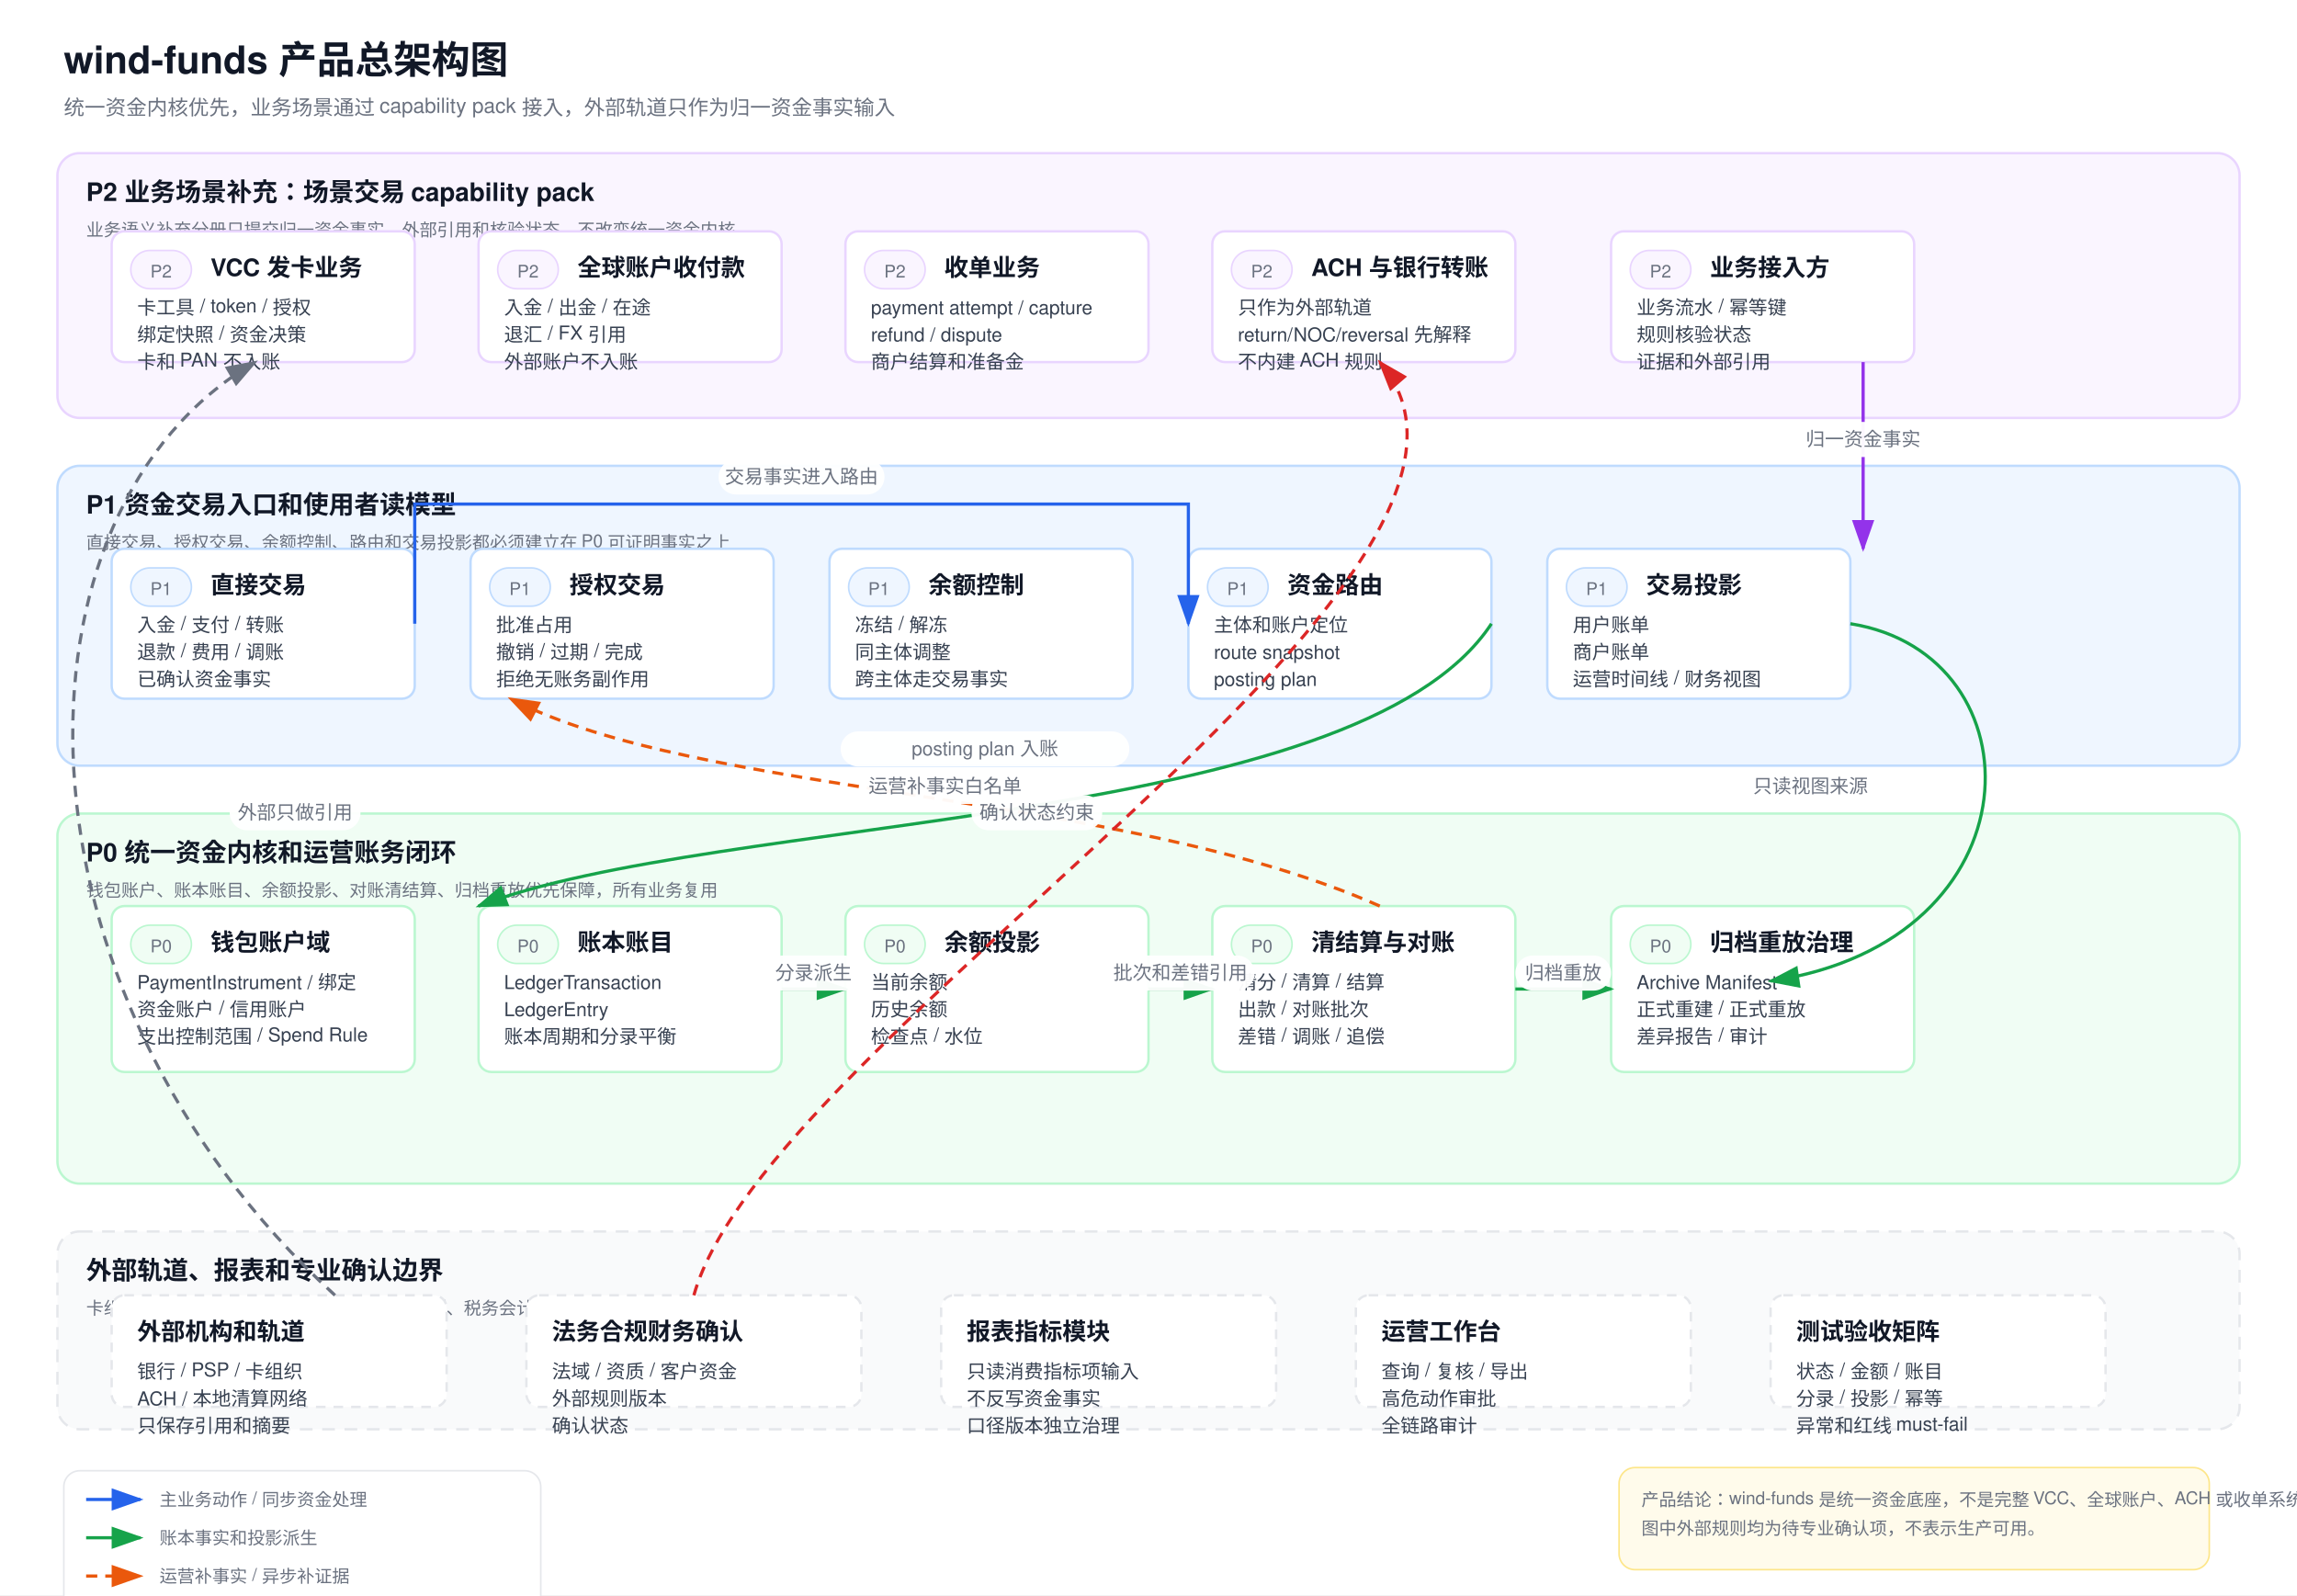
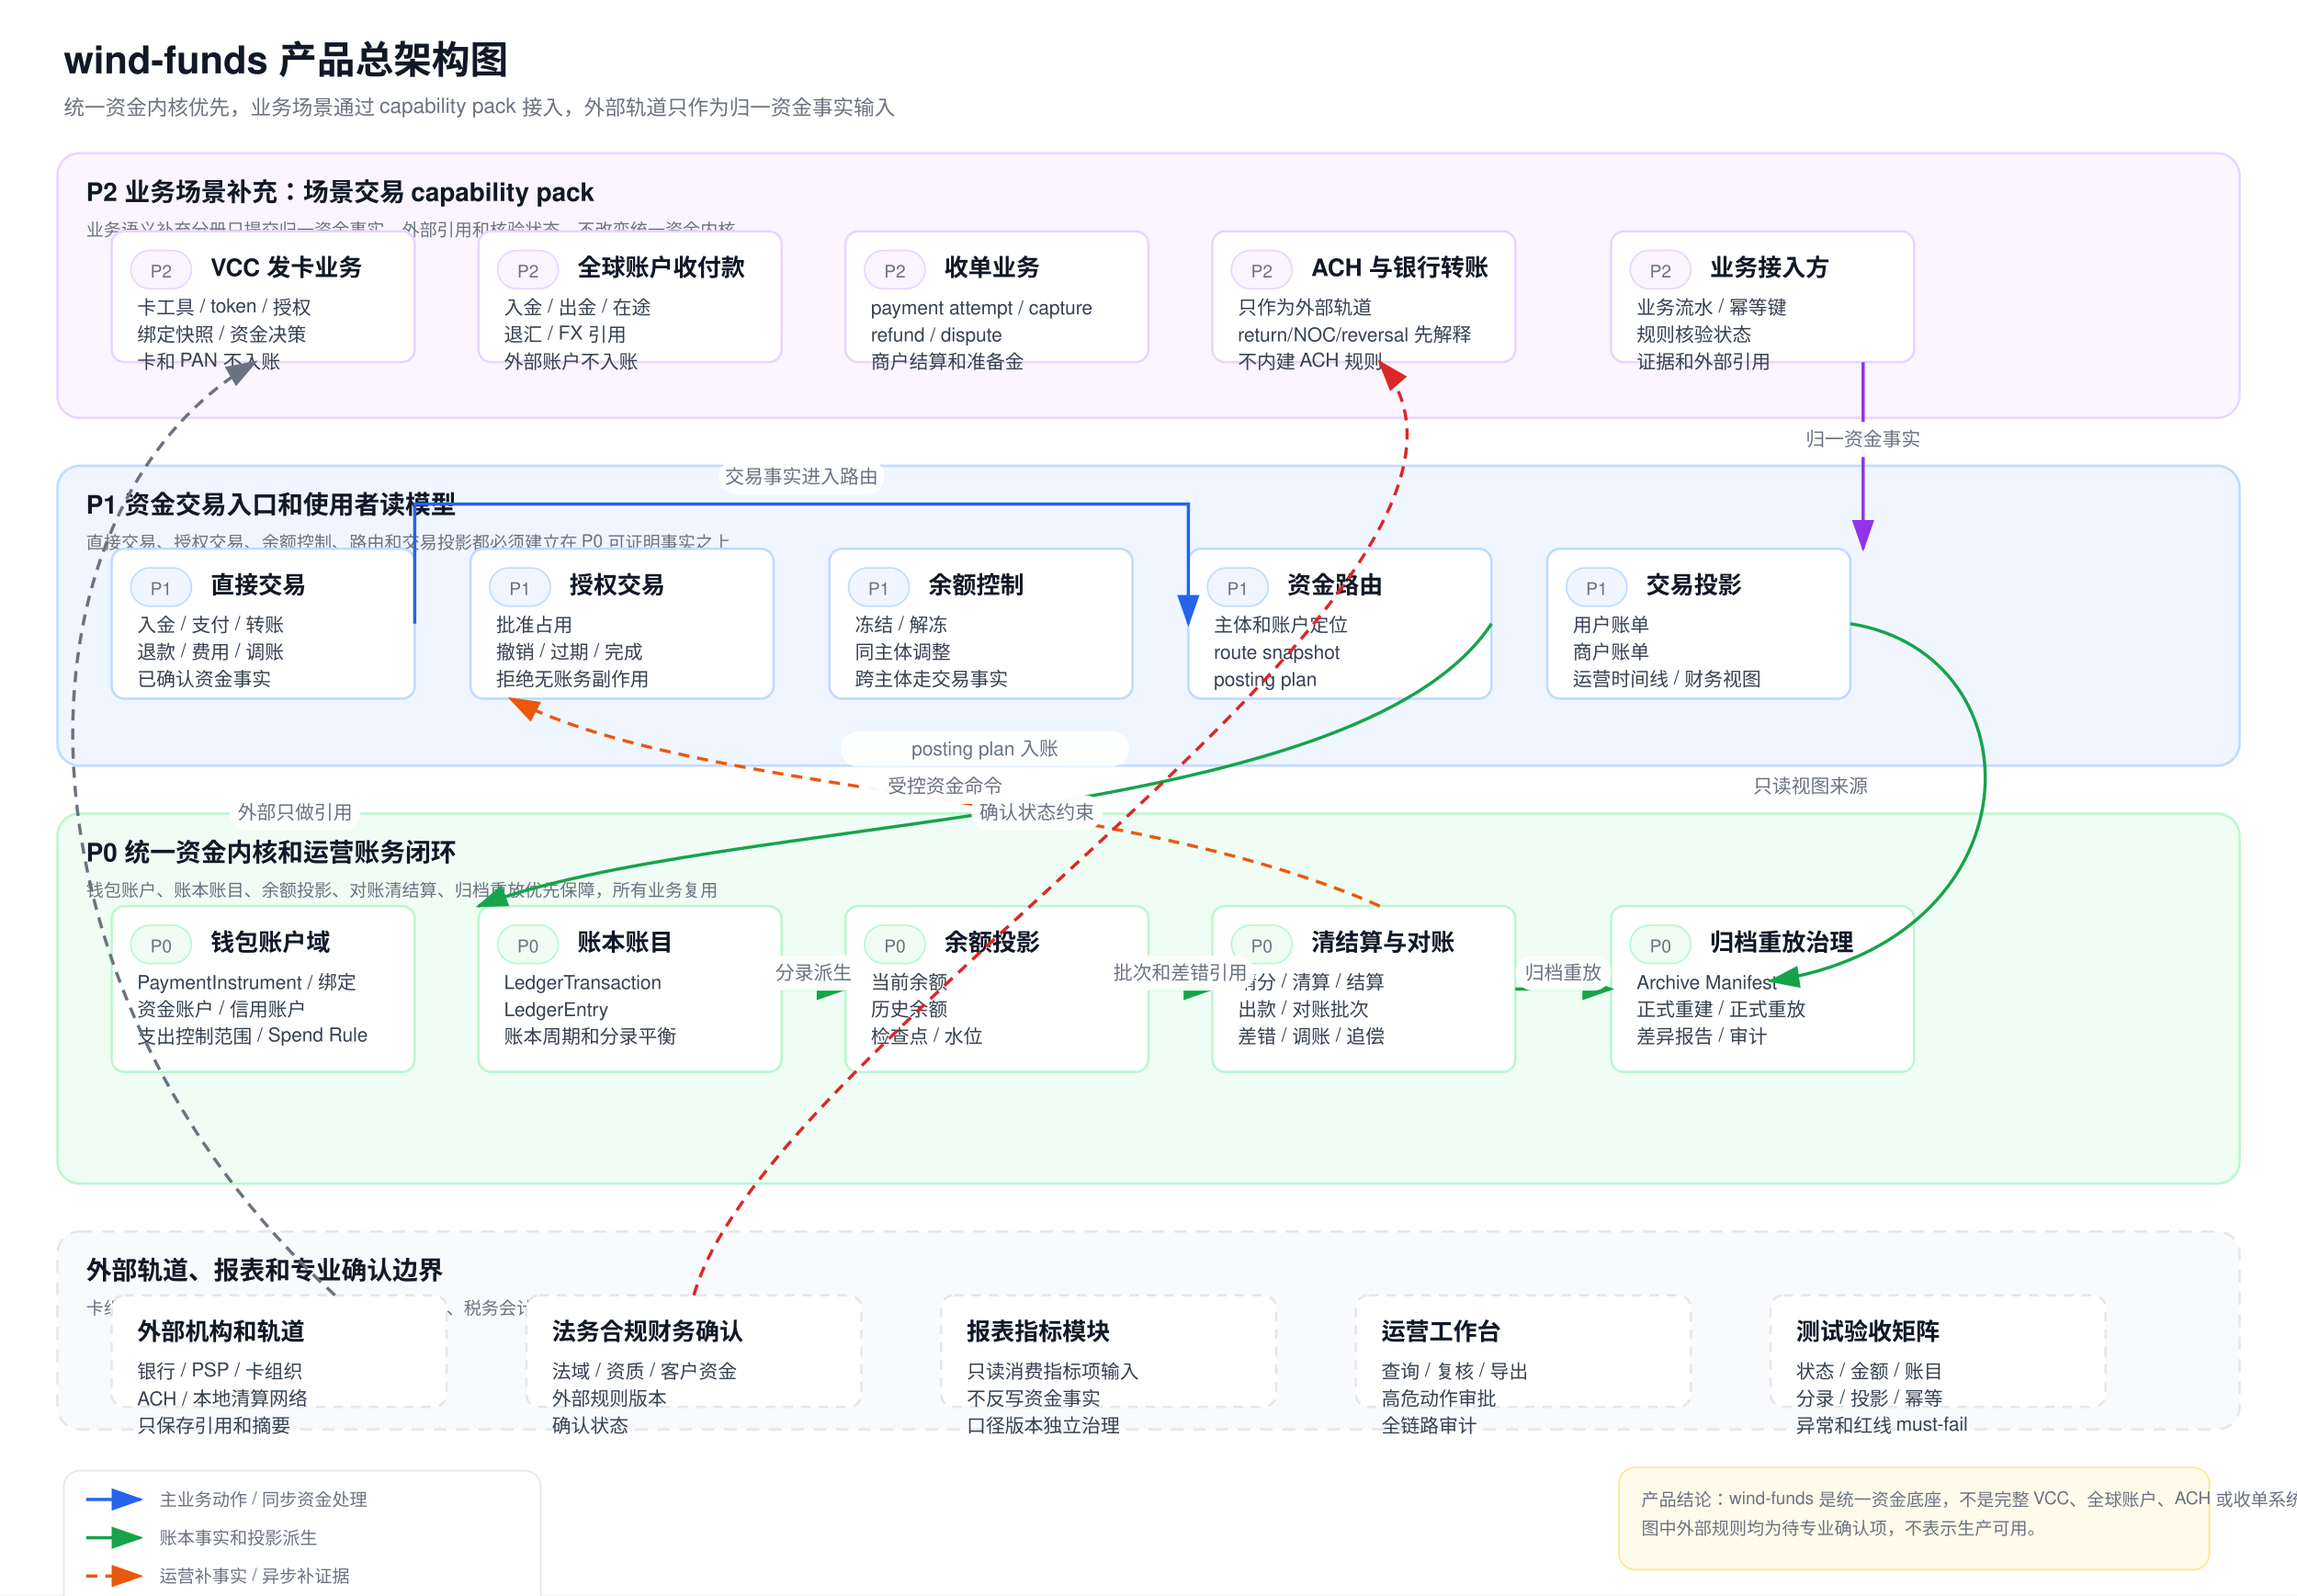
<svg xmlns="http://www.w3.org/2000/svg" viewBox="0 0 1440 1000" width="1440" height="1000" role="img" aria-label="wind-funds 产品总架构图">
  <style>
text { font-family: 'Helvetica Neue', Helvetica, Arial, 'PingFang SC', 'Microsoft YaHei', 'Microsoft JhengHei', 'SimHei', sans-serif; }
.title { font-size: 24px; font-weight: 700; fill: #111827; }
.subtitle { font-size: 13px; fill: #6b7280; }
.node-title { font-size: 15px; font-weight: 700; fill: #111827; }
.node-text { font-size: 12px; fill: #374151; }
.small { font-size: 11px; fill: #6b7280; }
.lane-title { font-size: 16px; font-weight: 700; fill: #111827; }
.label { font-size: 12px; fill: #6b7280; }
</style>
  <defs>
    <marker id="arrow-blue" markerWidth="10" markerHeight="7" refX="9" refY="3.5" orient="auto" markerUnits="strokeWidth">
      <polygon points="0 0, 10 3.5, 0 7" fill="#2563eb" />
    </marker>
    <marker id="arrow-green" markerWidth="10" markerHeight="7" refX="9" refY="3.5" orient="auto" markerUnits="strokeWidth">
      <polygon points="0 0, 10 3.5, 0 7" fill="#16a34a" />
    </marker>
    <marker id="arrow-rose" markerWidth="10" markerHeight="7" refX="9" refY="3.5" orient="auto" markerUnits="strokeWidth">
      <polygon points="0 0, 10 3.5, 0 7" fill="#dc2626" />
    </marker>
    <marker id="arrow-purple" markerWidth="10" markerHeight="7" refX="9" refY="3.5" orient="auto" markerUnits="strokeWidth">
      <polygon points="0 0, 10 3.5, 0 7" fill="#9333ea" />
    </marker>
    <marker id="arrow-orange" markerWidth="10" markerHeight="7" refX="9" refY="3.5" orient="auto" markerUnits="strokeWidth">
      <polygon points="0 0, 10 3.5, 0 7" fill="#ea580c" />
    </marker>
    <marker id="arrow-gray" markerWidth="10" markerHeight="7" refX="9" refY="3.5" orient="auto" markerUnits="strokeWidth">
      <polygon points="0 0, 10 3.5, 0 7" fill="#6b7280" />
    </marker>
  </defs>
  <rect width="1440" height="1000" fill="#ffffff" />
  <text x="40" y="46" class="title">wind-funds 产品总架构图</text>
  <text x="40" y="72" class="subtitle">统一资金内核优先，业务场景通过 capability pack 接入，外部轨道只作为归一资金事实输入</text>
  <g>
    <rect x="36" y="96" width="1368" height="166" rx="14" ry="14" fill="#faf5ff" stroke="#e9d5ff" stroke-width="1.5" />
    <text x="54" y="126" class="lane-title">P2 业务场景补充：场景交易 capability pack</text>
    <text x="54" y="148" class="small">业务语义补充分册只提交归一资金事实、外部引用和核验状态，不改变统一资金内核</text>
  </g>
  <g>
    <rect x="36" y="292" width="1368" height="188" rx="14" ry="14" fill="#eff6ff" stroke="#bfdbfe" stroke-width="1.5" />
    <text x="54" y="322" class="lane-title">P1 资金交易入口和使用者读模型</text>
    <text x="54" y="344" class="small">直接交易、授权交易、余额控制、路由和交易投影都必须建立在 P0 可证明事实之上</text>
  </g>
  <g>
    <rect x="36" y="510" width="1368" height="232" rx="14" ry="14" fill="#f0fdf4" stroke="#bbf7d0" stroke-width="1.5" />
    <text x="54" y="540" class="lane-title">P0 统一资金内核和运营账务闭环</text>
    <text x="54" y="562" class="small">钱包账户、账本账目、余额投影、对账清结算、归档重放优先保障，所有业务复用</text>
  </g>
  <g>
    <rect x="36" y="772" width="1368" height="124" rx="14" ry="14" fill="#f9fafb" stroke="#e5e7eb" stroke-width="1.5" stroke-dasharray="8 6" />
    <text x="54" y="802" class="lane-title">外部轨道、报表和专业确认边界</text>
    <text x="54" y="824" class="small">卡组织、ACH/Nacha、银行、PSP、跨境、FX、税务会计和持牌能力仅作引用或待确认</text>
  </g>
  <g>
    <rect x="70" y="145" width="190" height="82" rx="8" ry="8" fill="#ffffff" stroke="#e9d5ff" stroke-width="1.5" />
    <rect x="82" y="157" width="38" height="24" rx="12" fill="#faf5ff" stroke="#e9d5ff" />
    <text x="101" y="174" text-anchor="middle" class="small" fill="#2563eb">P2</text>
    <text x="132" y="173" class="node-title">VCC 发卡业务</text>
    <text x="86" y="197" class="node-text" text-anchor="start">
      <tspan x="86" dy="0">卡工具 / token / 授权</tspan>
      <tspan x="86" dy="17">绑定快照 / 资金决策</tspan>
      <tspan x="86" dy="17">卡和 PAN 不入账</tspan>
    </text>
  </g>
  <g>
    <rect x="300" y="145" width="190" height="82" rx="8" ry="8" fill="#ffffff" stroke="#e9d5ff" stroke-width="1.5" />
    <rect x="312" y="157" width="38" height="24" rx="12" fill="#faf5ff" stroke="#e9d5ff" />
    <text x="331" y="174" text-anchor="middle" class="small" fill="#2563eb">P2</text>
    <text x="362" y="173" class="node-title">全球账户收付款</text>
    <text x="316" y="197" class="node-text" text-anchor="start">
      <tspan x="316" dy="0">入金 / 出金 / 在途</tspan>
      <tspan x="316" dy="17">退汇 / FX 引用</tspan>
      <tspan x="316" dy="17">外部账户不入账</tspan>
    </text>
  </g>
  <g>
    <rect x="530" y="145" width="190" height="82" rx="8" ry="8" fill="#ffffff" stroke="#e9d5ff" stroke-width="1.5" />
    <rect x="542" y="157" width="38" height="24" rx="12" fill="#faf5ff" stroke="#e9d5ff" />
    <text x="561" y="174" text-anchor="middle" class="small" fill="#2563eb">P2</text>
    <text x="592" y="173" class="node-title">收单业务</text>
    <text x="546" y="197" class="node-text" text-anchor="start">
      <tspan x="546" dy="0">payment attempt / capture</tspan>
      <tspan x="546" dy="17">refund / dispute</tspan>
      <tspan x="546" dy="17">商户结算和准备金</tspan>
    </text>
  </g>
  <g>
    <rect x="760" y="145" width="190" height="82" rx="8" ry="8" fill="#ffffff" stroke="#e9d5ff" stroke-width="1.5" />
    <rect x="772" y="157" width="38" height="24" rx="12" fill="#faf5ff" stroke="#e9d5ff" />
    <text x="791" y="174" text-anchor="middle" class="small" fill="#2563eb">P2</text>
    <text x="822" y="173" class="node-title">ACH 与银行转账</text>
    <text x="776" y="197" class="node-text" text-anchor="start">
      <tspan x="776" dy="0">只作为外部轨道</tspan>
      <tspan x="776" dy="17">return/NOC/reversal 先解释</tspan>
      <tspan x="776" dy="17">不内建 ACH 规则</tspan>
    </text>
  </g>
  <g>
    <rect x="1010" y="145" width="190" height="82" rx="8" ry="8" fill="#ffffff" stroke="#e9d5ff" stroke-width="1.5" />
    <rect x="1022" y="157" width="38" height="24" rx="12" fill="#faf5ff" stroke="#e9d5ff" />
    <text x="1041" y="174" text-anchor="middle" class="small" fill="#2563eb">P2</text>
    <text x="1072" y="173" class="node-title">业务接入方</text>
    <text x="1026" y="197" class="node-text" text-anchor="start">
      <tspan x="1026" dy="0">业务流水 / 幂等键</tspan>
      <tspan x="1026" dy="17">规则核验状态</tspan>
      <tspan x="1026" dy="17">证据和外部引用</tspan>
    </text>
  </g>
  <g>
    <rect x="70" y="344" width="190" height="94" rx="8" ry="8" fill="#ffffff" stroke="#bfdbfe" stroke-width="1.5" />
    <rect x="82" y="356" width="38" height="24" rx="12" fill="#eff6ff" stroke="#bfdbfe" />
    <text x="101" y="373" text-anchor="middle" class="small" fill="#2563eb">P1</text>
    <text x="132" y="372" class="node-title">直接交易</text>
    <text x="86" y="396" class="node-text" text-anchor="start">
      <tspan x="86" dy="0">入金 / 支付 / 转账</tspan>
      <tspan x="86" dy="17">退款 / 费用 / 调账</tspan>
      <tspan x="86" dy="17">已确认资金事实</tspan>
    </text>
  </g>
  <g>
    <rect x="295" y="344" width="190" height="94" rx="8" ry="8" fill="#ffffff" stroke="#bfdbfe" stroke-width="1.5" />
    <rect x="307" y="356" width="38" height="24" rx="12" fill="#eff6ff" stroke="#bfdbfe" />
    <text x="326" y="373" text-anchor="middle" class="small" fill="#2563eb">P1</text>
    <text x="357" y="372" class="node-title">授权交易</text>
    <text x="311" y="396" class="node-text" text-anchor="start">
      <tspan x="311" dy="0">批准占用</tspan>
      <tspan x="311" dy="17">撤销 / 过期 / 完成</tspan>
      <tspan x="311" dy="17">拒绝无账务副作用</tspan>
    </text>
  </g>
  <g>
    <rect x="520" y="344" width="190" height="94" rx="8" ry="8" fill="#ffffff" stroke="#bfdbfe" stroke-width="1.5" />
    <rect x="532" y="356" width="38" height="24" rx="12" fill="#eff6ff" stroke="#bfdbfe" />
    <text x="551" y="373" text-anchor="middle" class="small" fill="#2563eb">P1</text>
    <text x="582" y="372" class="node-title">余额控制</text>
    <text x="536" y="396" class="node-text" text-anchor="start">
      <tspan x="536" dy="0">冻结 / 解冻</tspan>
      <tspan x="536" dy="17">同主体调整</tspan>
      <tspan x="536" dy="17">跨主体走交易事实</tspan>
    </text>
  </g>
  <g>
    <rect x="745" y="344" width="190" height="94" rx="8" ry="8" fill="#ffffff" stroke="#bfdbfe" stroke-width="1.5" />
    <rect x="757" y="356" width="38" height="24" rx="12" fill="#eff6ff" stroke="#bfdbfe" />
    <text x="776" y="373" text-anchor="middle" class="small" fill="#2563eb">P1</text>
    <text x="807" y="372" class="node-title">资金路由</text>
    <text x="761" y="396" class="node-text" text-anchor="start">
      <tspan x="761" dy="0">主体和账户定位</tspan>
      <tspan x="761" dy="17">route snapshot</tspan>
      <tspan x="761" dy="17">posting plan</tspan>
    </text>
  </g>
  <g>
    <rect x="970" y="344" width="190" height="94" rx="8" ry="8" fill="#ffffff" stroke="#bfdbfe" stroke-width="1.5" />
    <rect x="982" y="356" width="38" height="24" rx="12" fill="#eff6ff" stroke="#bfdbfe" />
    <text x="1001" y="373" text-anchor="middle" class="small" fill="#2563eb">P1</text>
    <text x="1032" y="372" class="node-title">交易投影</text>
    <text x="986" y="396" class="node-text" text-anchor="start">
      <tspan x="986" dy="0">用户账单</tspan>
      <tspan x="986" dy="17">商户账单</tspan>
      <tspan x="986" dy="17">运营时间线 / 财务视图</tspan>
    </text>
  </g>
  <g>
    <rect x="70" y="568" width="190" height="104" rx="8" ry="8" fill="#ffffff" stroke="#bbf7d0" stroke-width="1.5" />
    <rect x="82" y="580" width="38" height="24" rx="12" fill="#f0fdf4" stroke="#bbf7d0" />
    <text x="101" y="597" text-anchor="middle" class="small" fill="#2563eb">P0</text>
    <text x="132" y="596" class="node-title">钱包账户域</text>
    <text x="86" y="620" class="node-text" text-anchor="start">
      <tspan x="86" dy="0">PaymentInstrument / 绑定</tspan>
      <tspan x="86" dy="17">资金账户 / 信用账户</tspan>
      <tspan x="86" dy="17">支出控制范围 / Spend Rule</tspan>
    </text>
  </g>
  <g>
    <rect x="300" y="568" width="190" height="104" rx="8" ry="8" fill="#ffffff" stroke="#bbf7d0" stroke-width="1.5" />
    <rect x="312" y="580" width="38" height="24" rx="12" fill="#f0fdf4" stroke="#bbf7d0" />
    <text x="331" y="597" text-anchor="middle" class="small" fill="#2563eb">P0</text>
    <text x="362" y="596" class="node-title">账本账目</text>
    <text x="316" y="620" class="node-text" text-anchor="start">
      <tspan x="316" dy="0">LedgerTransaction</tspan>
      <tspan x="316" dy="17">LedgerEntry</tspan>
      <tspan x="316" dy="17">账本周期和分录平衡</tspan>
    </text>
  </g>
  <g>
    <rect x="530" y="568" width="190" height="104" rx="8" ry="8" fill="#ffffff" stroke="#bbf7d0" stroke-width="1.5" />
    <rect x="542" y="580" width="38" height="24" rx="12" fill="#f0fdf4" stroke="#bbf7d0" />
    <text x="561" y="597" text-anchor="middle" class="small" fill="#2563eb">P0</text>
    <text x="592" y="596" class="node-title">余额投影</text>
    <text x="546" y="620" class="node-text" text-anchor="start">
      <tspan x="546" dy="0">当前余额</tspan>
      <tspan x="546" dy="17">历史余额</tspan>
      <tspan x="546" dy="17">检查点 / 水位</tspan>
    </text>
  </g>
  <g>
    <rect x="760" y="568" width="190" height="104" rx="8" ry="8" fill="#ffffff" stroke="#bbf7d0" stroke-width="1.5" />
    <rect x="772" y="580" width="38" height="24" rx="12" fill="#f0fdf4" stroke="#bbf7d0" />
    <text x="791" y="597" text-anchor="middle" class="small" fill="#2563eb">P0</text>
    <text x="822" y="596" class="node-title">清结算与对账</text>
    <text x="776" y="620" class="node-text" text-anchor="start">
      <tspan x="776" dy="0">清分 / 清算 / 结算</tspan>
      <tspan x="776" dy="17">出款 / 对账批次</tspan>
      <tspan x="776" dy="17">差错 / 调账 / 追偿</tspan>
    </text>
  </g>
  <g>
    <rect x="1010" y="568" width="190" height="104" rx="8" ry="8" fill="#ffffff" stroke="#bbf7d0" stroke-width="1.5" />
    <rect x="1022" y="580" width="38" height="24" rx="12" fill="#f0fdf4" stroke="#bbf7d0" />
    <text x="1041" y="597" text-anchor="middle" class="small" fill="#2563eb">P0</text>
    <text x="1072" y="596" class="node-title">归档重放治理</text>
    <text x="1026" y="620" class="node-text" text-anchor="start">
      <tspan x="1026" dy="0">Archive Manifest</tspan>
      <tspan x="1026" dy="17">正式重建 / 正式重放</tspan>
      <tspan x="1026" dy="17">差异报告 / 审计</tspan>
    </text>
  </g>
  <g>
    <rect x="70" y="812" width="210" height="70" rx="8" ry="8" fill="#ffffff" stroke="#e5e7eb" stroke-width="1.5" stroke-dasharray="6 5" />
    <text x="86" y="840" class="node-title">外部机构和轨道</text>
    <text x="86" y="864" class="node-text" text-anchor="start">
      <tspan x="86" dy="0">银行 / PSP / 卡组织</tspan>
      <tspan x="86" dy="17">ACH / 本地清算网络</tspan>
      <tspan x="86" dy="17">只保存引用和摘要</tspan>
    </text>
  </g>
  <g>
    <rect x="330" y="812" width="210" height="70" rx="8" ry="8" fill="#ffffff" stroke="#e5e7eb" stroke-width="1.5" stroke-dasharray="6 5" />
    <text x="346" y="840" class="node-title">法务合规财务确认</text>
    <text x="346" y="864" class="node-text" text-anchor="start">
      <tspan x="346" dy="0">法域 / 资质 / 客户资金</tspan>
      <tspan x="346" dy="17">外部规则版本</tspan>
      <tspan x="346" dy="17">确认状态</tspan>
    </text>
  </g>
  <g>
    <rect x="590" y="812" width="210" height="70" rx="8" ry="8" fill="#ffffff" stroke="#e5e7eb" stroke-width="1.5" stroke-dasharray="6 5" />
    <text x="606" y="840" class="node-title">报表指标模块</text>
    <text x="606" y="864" class="node-text" text-anchor="start">
      <tspan x="606" dy="0">只读消费指标项输入</tspan>
      <tspan x="606" dy="17">不反写资金事实</tspan>
      <tspan x="606" dy="17">口径版本独立治理</tspan>
    </text>
  </g>
  <g>
    <rect x="850" y="812" width="210" height="70" rx="8" ry="8" fill="#ffffff" stroke="#e5e7eb" stroke-width="1.5" stroke-dasharray="6 5" />
    <text x="866" y="840" class="node-title">运营工作台</text>
    <text x="866" y="864" class="node-text" text-anchor="start">
      <tspan x="866" dy="0">查询 / 复核 / 导出</tspan>
      <tspan x="866" dy="17">高危动作审批</tspan>
      <tspan x="866" dy="17">全链路审计</tspan>
    </text>
  </g>
  <g>
    <rect x="1110" y="812" width="210" height="70" rx="8" ry="8" fill="#ffffff" stroke="#e5e7eb" stroke-width="1.5" stroke-dasharray="6 5" />
    <text x="1126" y="840" class="node-title">测试验收矩阵</text>
    <text x="1126" y="864" class="node-text" text-anchor="start">
      <tspan x="1126" dy="0">状态 / 金额 / 账目</tspan>
      <tspan x="1126" dy="17">分录 / 投影 / 幂等</tspan>
      <tspan x="1126" dy="17">异常和红线 must-fail</tspan>
    </text>
  </g>
  <g>
    <line x1="1168" y1="227" x2="1168" y2="344" stroke="#9333ea" stroke-width="2" marker-end="url(#arrow-purple)" />
    <rect x="1127" y="264.5" width="82" height="22" rx="11" fill="#ffffff" opacity="0.96" />
    <text x="1168" y="279.5" class="label" text-anchor="middle">归一资金事实</text>
  </g>
  <g>
    <path d="M 1160 391 C 1280 410, 1280 590, 1110 615" fill="none" stroke="#16a34a" stroke-width="2" marker-end="url(#arrow-green)" />
    <rect x="1094" y="482" width="82" height="22" rx="11" fill="#ffffff" opacity="0.96" />
    <text x="1135" y="497" class="label" text-anchor="middle">只读视图来源</text>
  </g>
  <g>
    <path d="M 260 391 L 260 316 L 745 316 L 745 391" fill="none" stroke="#2563eb" stroke-width="2" marker-end="url(#arrow-blue)" />
    <rect x="450.5" y="288" width="104" height="22" rx="11" fill="#ffffff" opacity="0.96" />
    <text x="502.5" y="303" class="label" text-anchor="middle">交易事实进入路由</text>
  </g>
  <g>
    <path d="M 935 391 C 850 520, 450 510, 300 568" fill="none" stroke="#16a34a" stroke-width="2" marker-end="url(#arrow-green)" />
    <rect x="527" y="458.5" width="181" height="22" rx="11" fill="#ffffff" opacity="0.96" />
    <text x="617.5" y="473.5" class="label" text-anchor="middle">posting plan 入账</text>
  </g>
  <g>
    <line x1="490" y1="620" x2="530" y2="620" stroke="#16a34a" stroke-width="2" marker-end="url(#arrow-green)" />
    <rect x="480" y="599" width="60" height="22" rx="11" fill="#ffffff" opacity="0.96" />
    <text x="510" y="614" class="label" text-anchor="middle">分录派生</text>
  </g>
  <g>
    <line x1="720" y1="620" x2="760" y2="620" stroke="#16a34a" stroke-width="2" marker-end="url(#arrow-green)" />
    <rect x="693.5" y="599" width="93" height="22" rx="11" fill="#ffffff" opacity="0.96" />
    <text x="740" y="614" class="label" text-anchor="middle">批次和差错引用</text>
  </g>
  <g>
    <line x1="950" y1="620" x2="1010" y2="620" stroke="#16a34a" stroke-width="2" marker-end="url(#arrow-green)" />
    <rect x="950" y="599" width="60" height="22" rx="11" fill="#ffffff" opacity="0.96" />
    <text x="980" y="614" class="label" text-anchor="middle">归档重放</text>
  </g>
  <g>
    <path d="M 865 568 C 700 495, 440 500, 320 438" fill="none" stroke="#ea580c" stroke-width="2" stroke-dasharray="7 5" marker-end="url(#arrow-orange)" />
    <rect x="540.5" y="482" width="104" height="22" rx="11" fill="#ffffff" opacity="0.96" />
-     <text x="592.5" y="497" class="label" text-anchor="middle">运营补事实白名单</text>
+     <text x="592.5" y="497" class="label" text-anchor="middle">受控资金命令</text>
  </g>
  <g>
    <path d="M 210 812 C 0 620, 0 320, 160 227" fill="none" stroke="#6b7280" stroke-width="2" stroke-dasharray="7 5" marker-end="url(#arrow-gray)" />
    <rect x="144" y="498.5" width="82" height="22" rx="11" fill="#ffffff" opacity="0.96" />
    <text x="185" y="513.5" class="label" text-anchor="middle">外部只做引用</text>
  </g>
  <g>
    <path d="M 435 812 C 480 650, 980 360, 865 227" fill="none" stroke="#dc2626" stroke-width="2" stroke-dasharray="7 5" marker-end="url(#arrow-rose)" />
    <rect x="609" y="498.5" width="82" height="22" rx="11" fill="#ffffff" opacity="0.96" />
    <text x="650" y="513.5" class="label" text-anchor="middle">确认状态约束</text>
  </g>
  <g transform="translate(54,940)">
    <rect x="-14" y="-18" width="299" height="140" rx="10" fill="#ffffff" stroke="#e5e7eb" />
    <line x1="0" y1="0" x2="34" y2="0" stroke="#2563eb" stroke-width="2" marker-end="url(#arrow-blue)" />
    <text x="46" y="4" class="small">主业务动作 / 同步资金处理</text>
    <line x1="0" y1="24" x2="34" y2="24" stroke="#16a34a" stroke-width="2" marker-end="url(#arrow-green)" />
    <text x="46" y="28" class="small">账本事实和投影派生</text>
    <line x1="0" y1="48" x2="34" y2="48" stroke="#ea580c" stroke-width="2" marker-end="url(#arrow-orange)" stroke-dasharray="7 5" />
    <text x="46" y="52" class="small">运营补事实 / 异步补证据</text>
    <line x1="0" y1="72" x2="34" y2="72" stroke="#dc2626" stroke-width="2" marker-end="url(#arrow-rose)" stroke-dasharray="7 5" />
    <text x="46" y="76" class="small">阻断 / 待确认 / 金融红线</text>
    <line x1="0" y1="96" x2="34" y2="96" stroke="#6b7280" stroke-width="2" marker-end="url(#arrow-gray)" stroke-dasharray="7 5" />
    <text x="46" y="100" class="small">外部引用 / 非内建边界</text>
  </g>
  <g>
    <rect x="1015" y="920" width="370" height="64" rx="10" fill="#fffbeb" stroke="#fde68a" />
    <text x="1029" y="944" class="small">
      <tspan x="1029" dy="0">产品结论：wind-funds 是统一资金底座，不是完整 VCC、全球账户、ACH 或收单系统。</tspan>
      <tspan x="1029" dy="18">图中外部规则均为待专业确认项，不表示生产可用。</tspan>
    </text>
  </g>
</svg>
